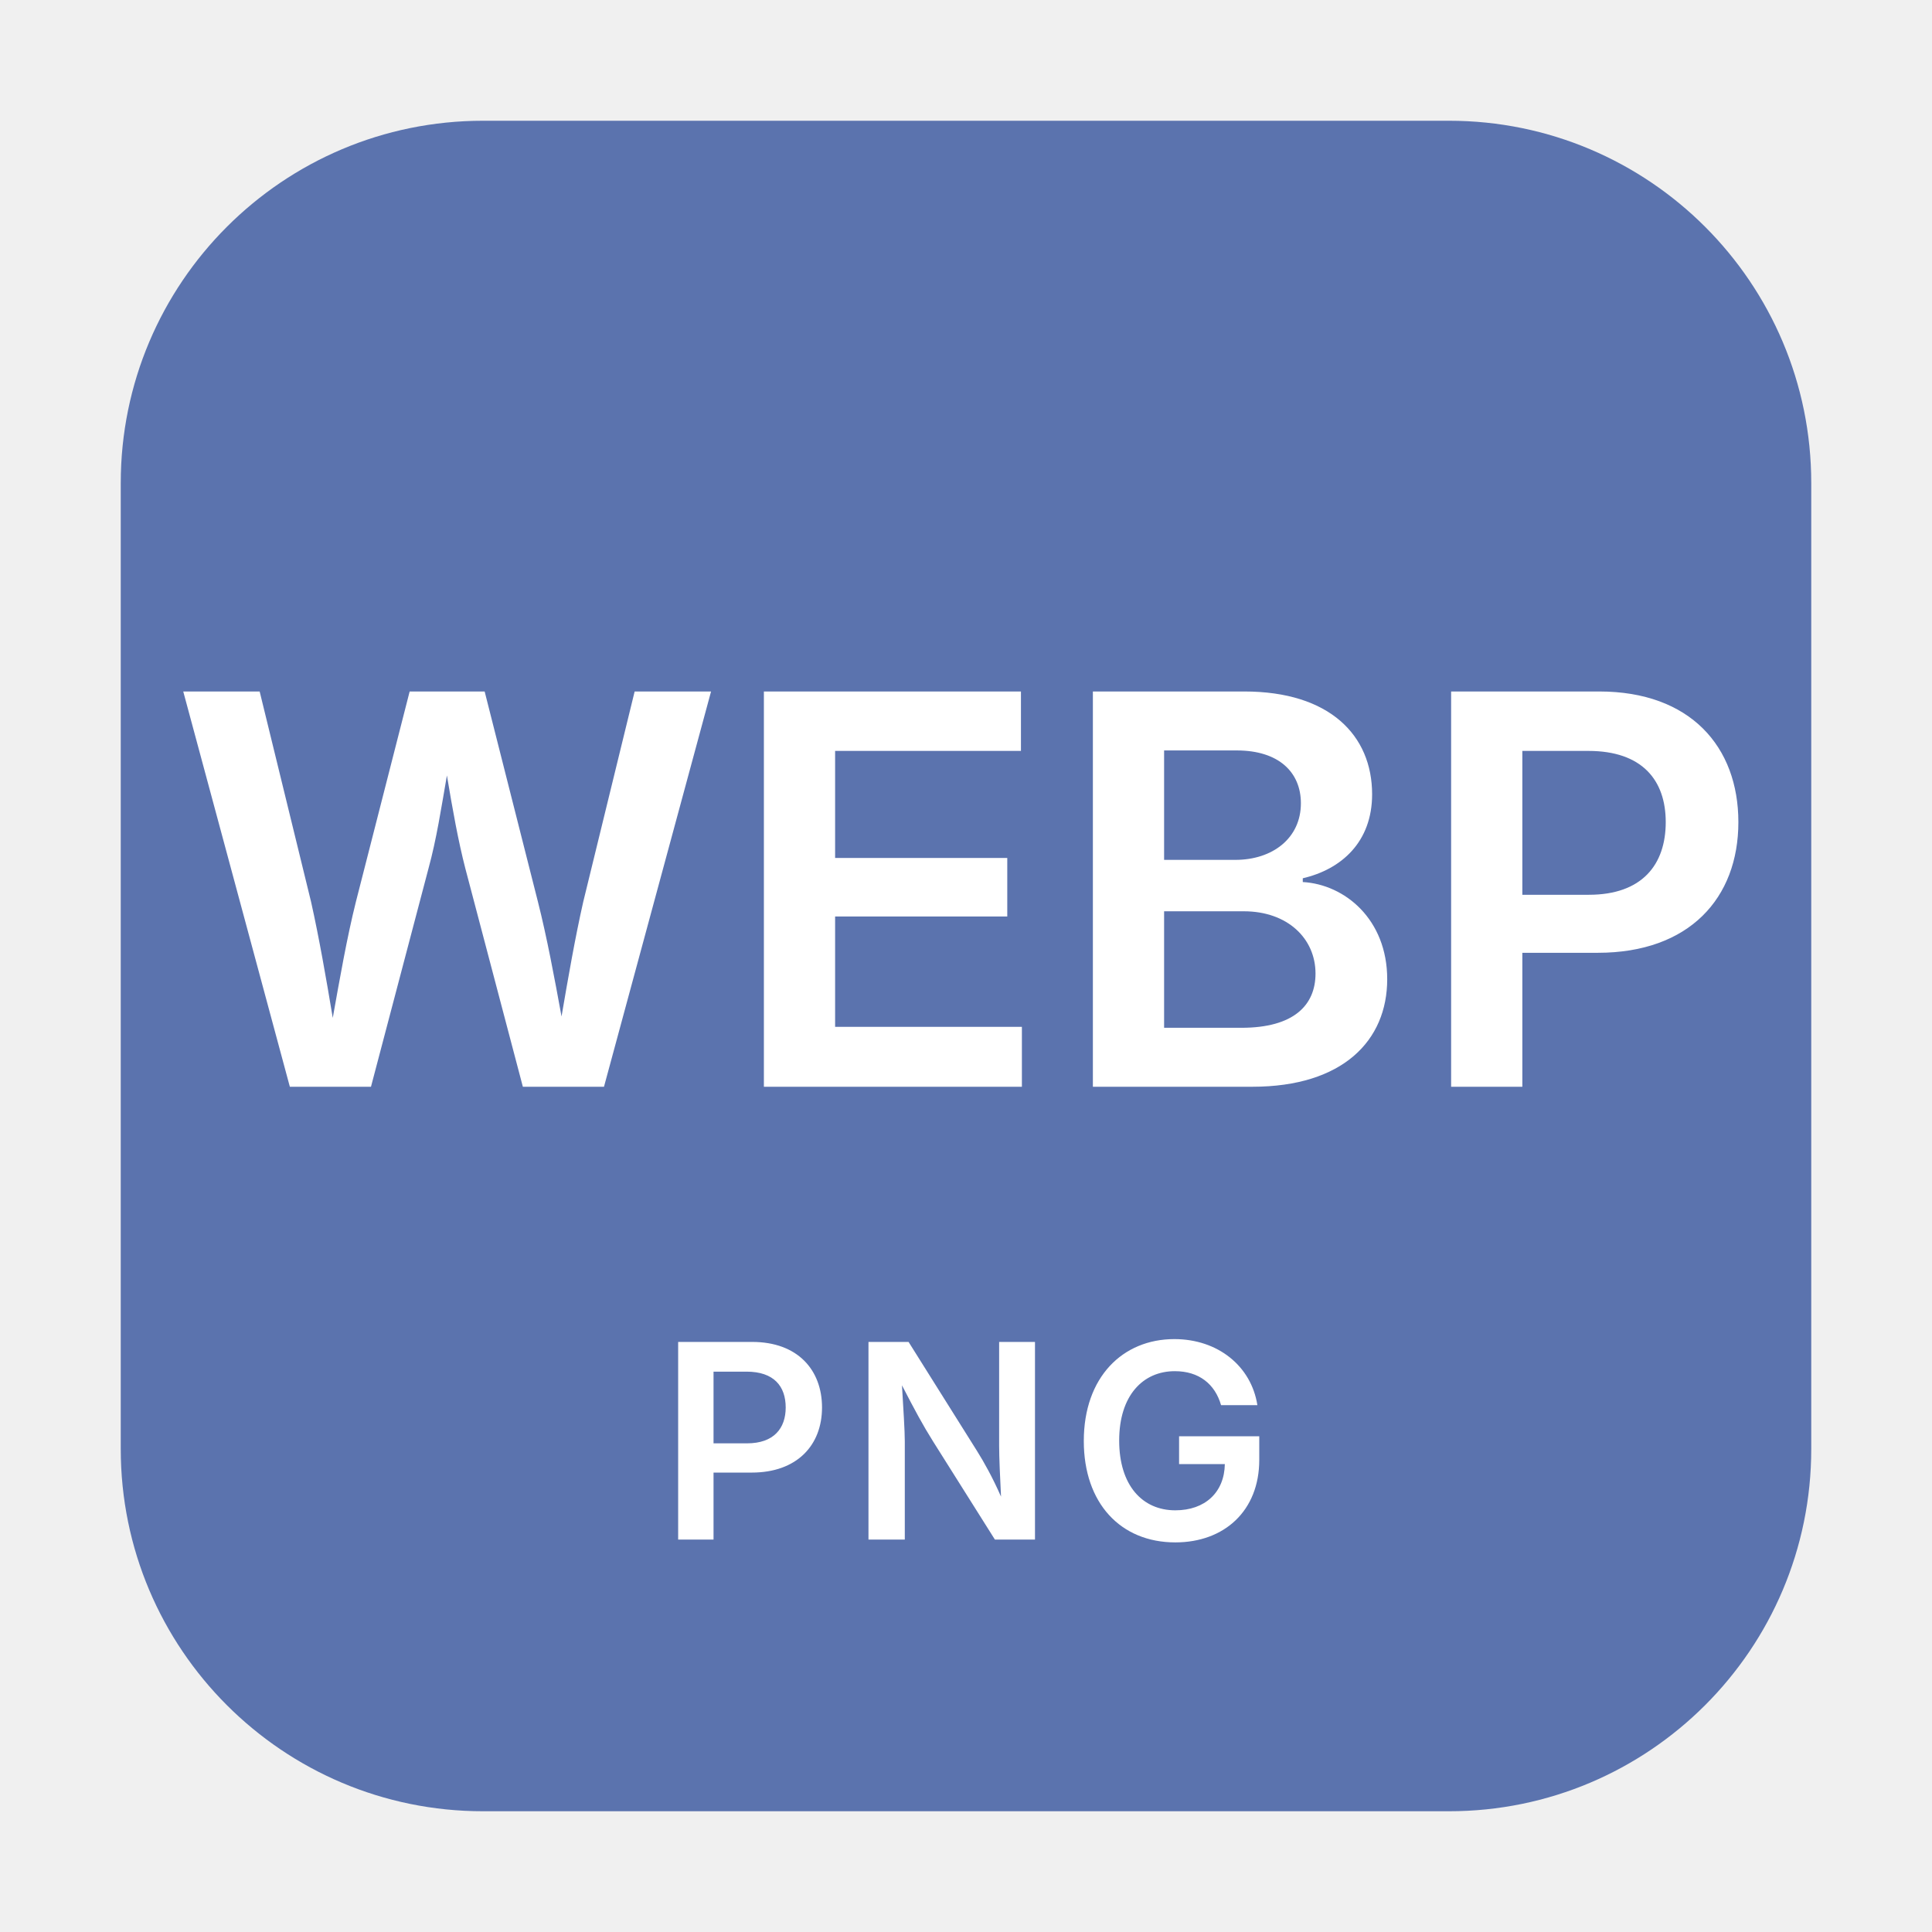
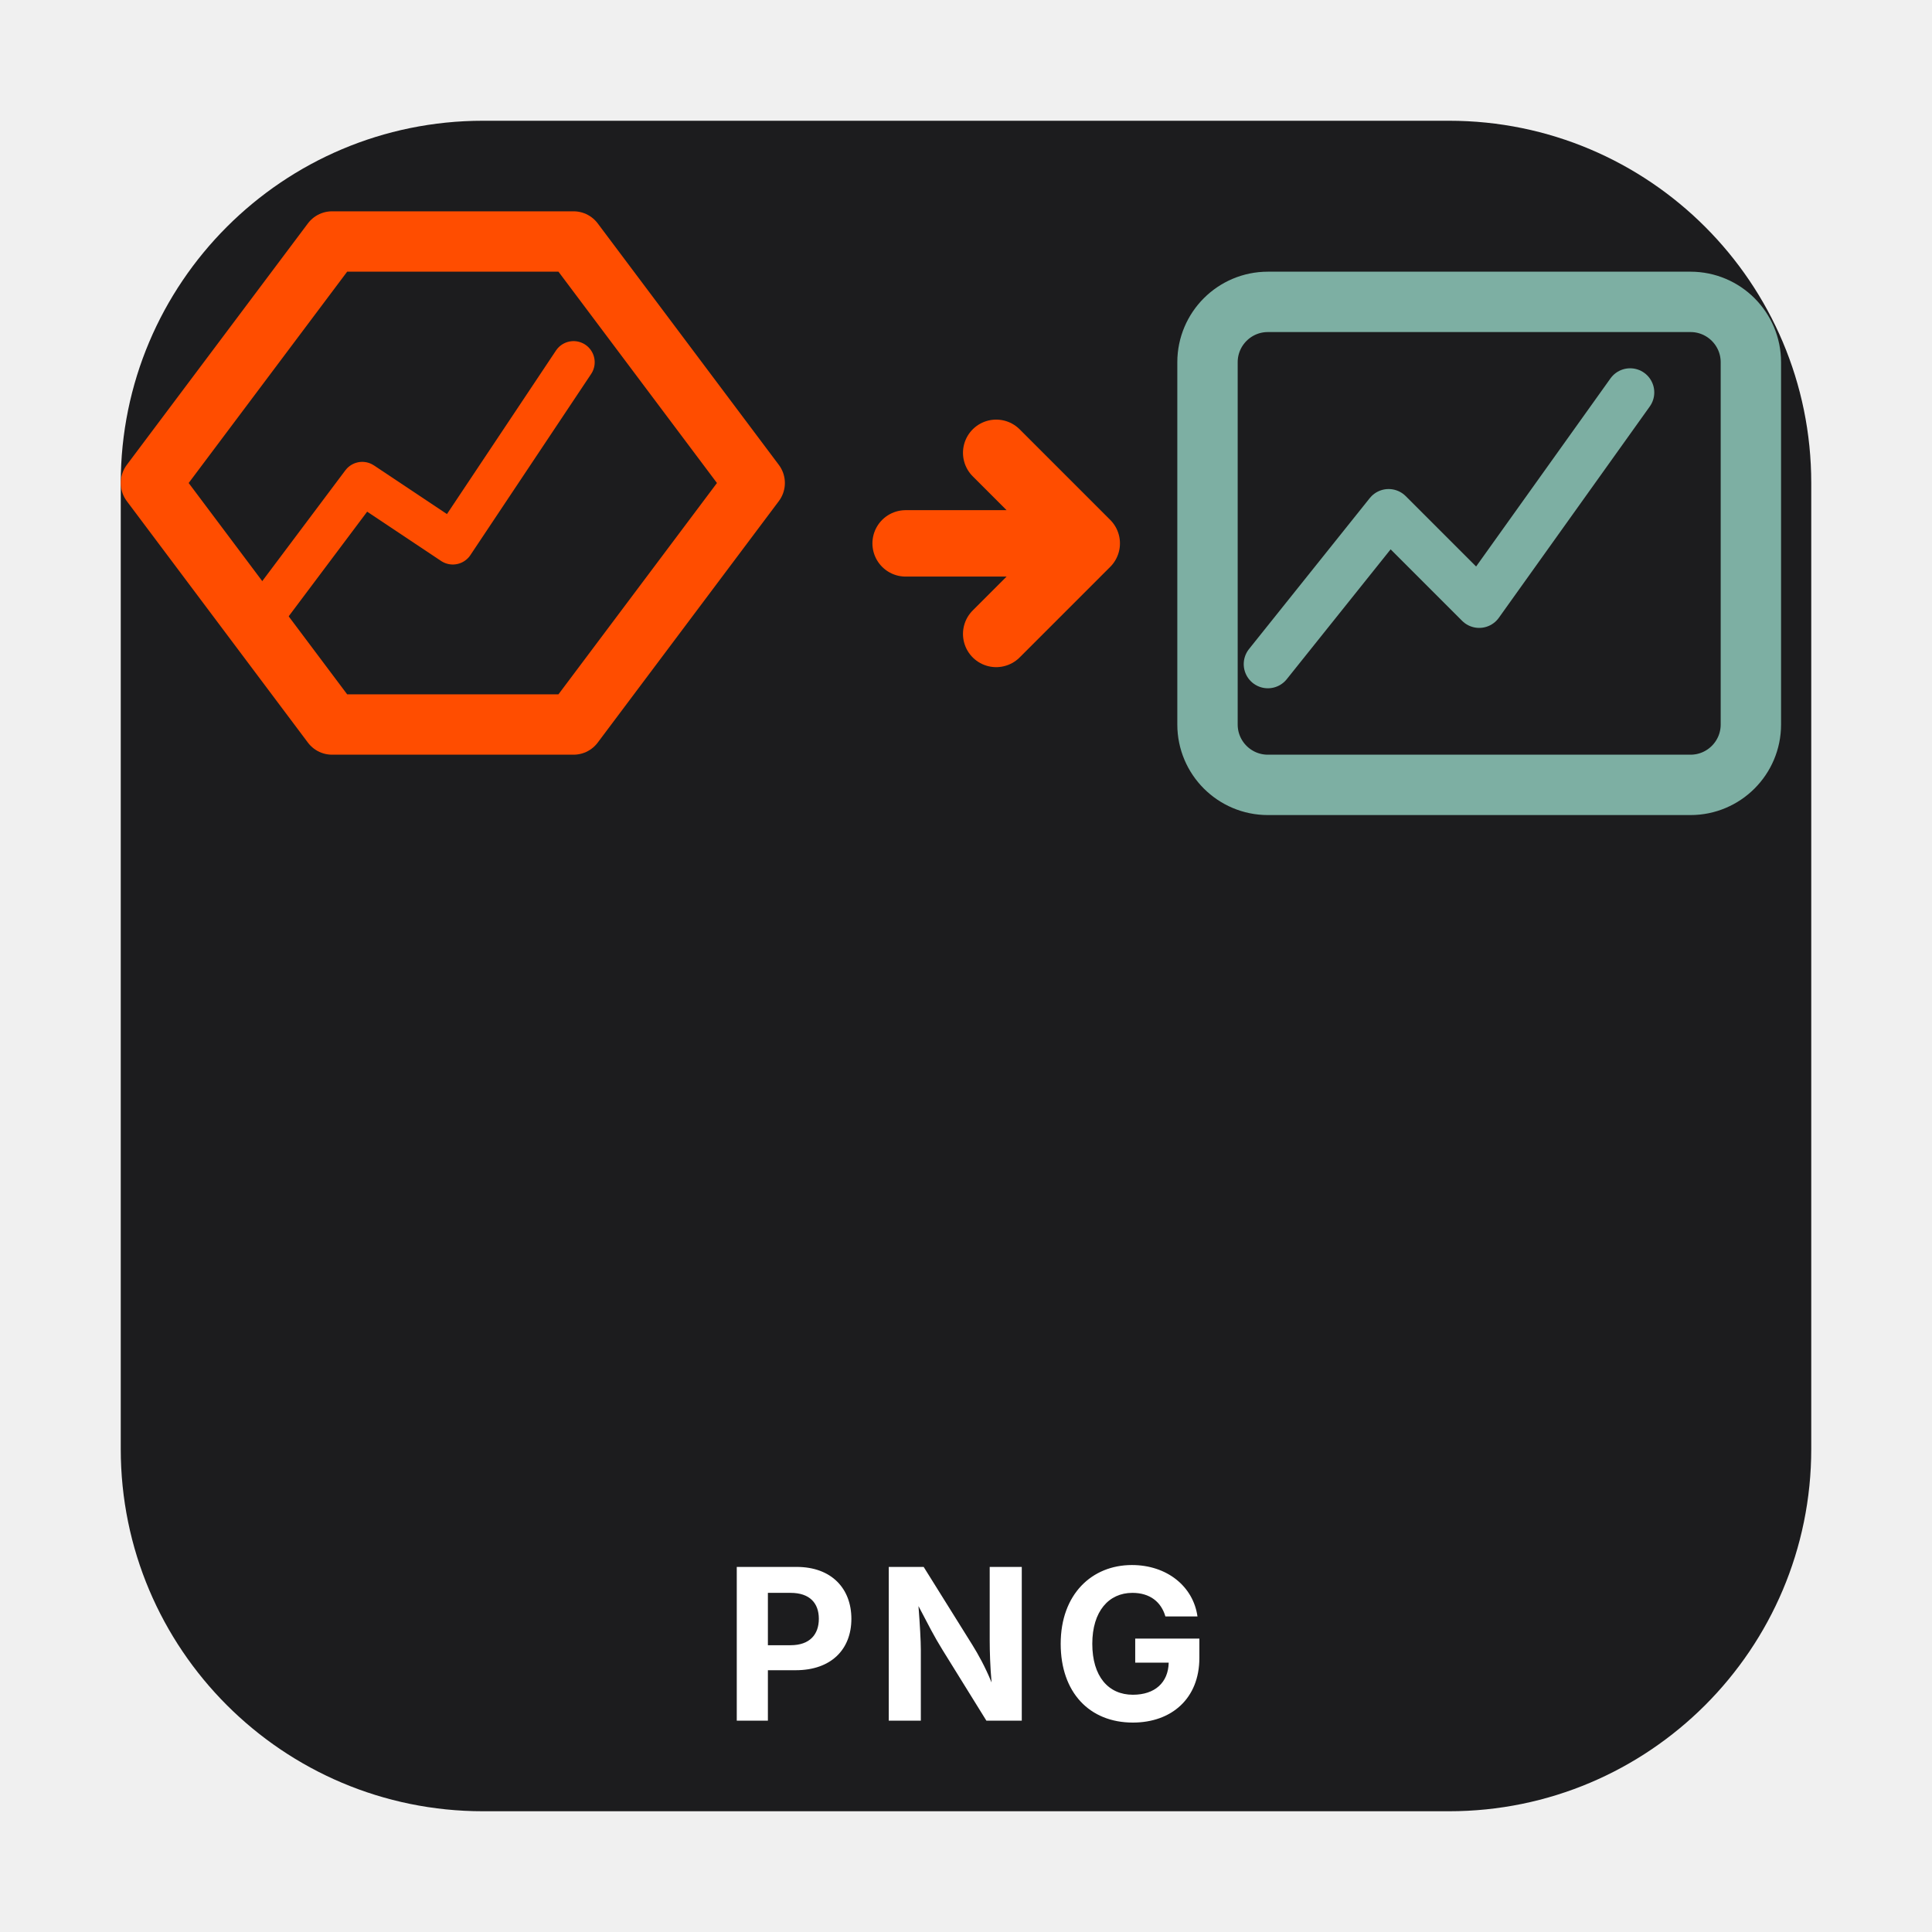
<svg xmlns="http://www.w3.org/2000/svg" viewBox="0 0 64 64" role="img" aria-labelledby="svg-minipictogram-8efb5e-title svg-minipictogram-8efb5e-desc">
-   <rect x="4" y="4" width="56" height="56" rx="12" ry="12" fill="#5B73AE" aria-hidden="true" />
-   <text x="32" y="36" text-anchor="middle" font-family="-apple-system, BlinkMacSystemFont, 'Segoe UI', sans-serif" font-size="18" font-weight="600" fill="#FFFFFF">WEBP</text>
-   <text x="32" y="51" text-anchor="middle" font-family="-apple-system, BlinkMacSystemFont, 'Segoe UI', sans-serif" font-size="9" font-weight="600" letter-spacing="0.5" fill="#FFFFFF">PNG</text>
+   <rect x="4" y="4" width="56" height="56" rx="12" ry="12" fill="#1C1C1E" aria-hidden="true" />
+   <path d="M 11 8 L 19 8 L 25 16 L 19 24 L 11 24 L 5 16 Z" fill="none" stroke="#FF4D00" stroke-width="2" stroke-linejoin="round" aria-hidden="true" />
+   <path d="M 9 20 L 12 16 L 15 18 L 19 12" fill="none" stroke="#FF4D00" stroke-width="1.4" stroke-linecap="round" stroke-linejoin="round" aria-hidden="true" />
+   <path d="M 30 18 L 36 18 M 33 15 L 36 18 L 33 21" fill="none" stroke="#FF4D00" stroke-width="2.2" stroke-linecap="round" stroke-linejoin="round" aria-hidden="true" />
+   <rect x="40" y="10" width="18" height="16" rx="2" fill="none" stroke="#7DAFA3" stroke-width="2" aria-hidden="true" />
+   <path d="M 42 22 L 46 17 L 49 20 L 54 13" fill="none" stroke="#7DAFA3" stroke-width="1.6" stroke-linecap="round" stroke-linejoin="round" aria-hidden="true" />
+   <text x="32" y="57" text-anchor="middle" font-family="-apple-system, BlinkMacSystemFont, 'Segoe UI', sans-serif" font-size="7" font-weight="700" letter-spacing="0.5" fill="#FFFFFF">PNG</text>
</svg>
